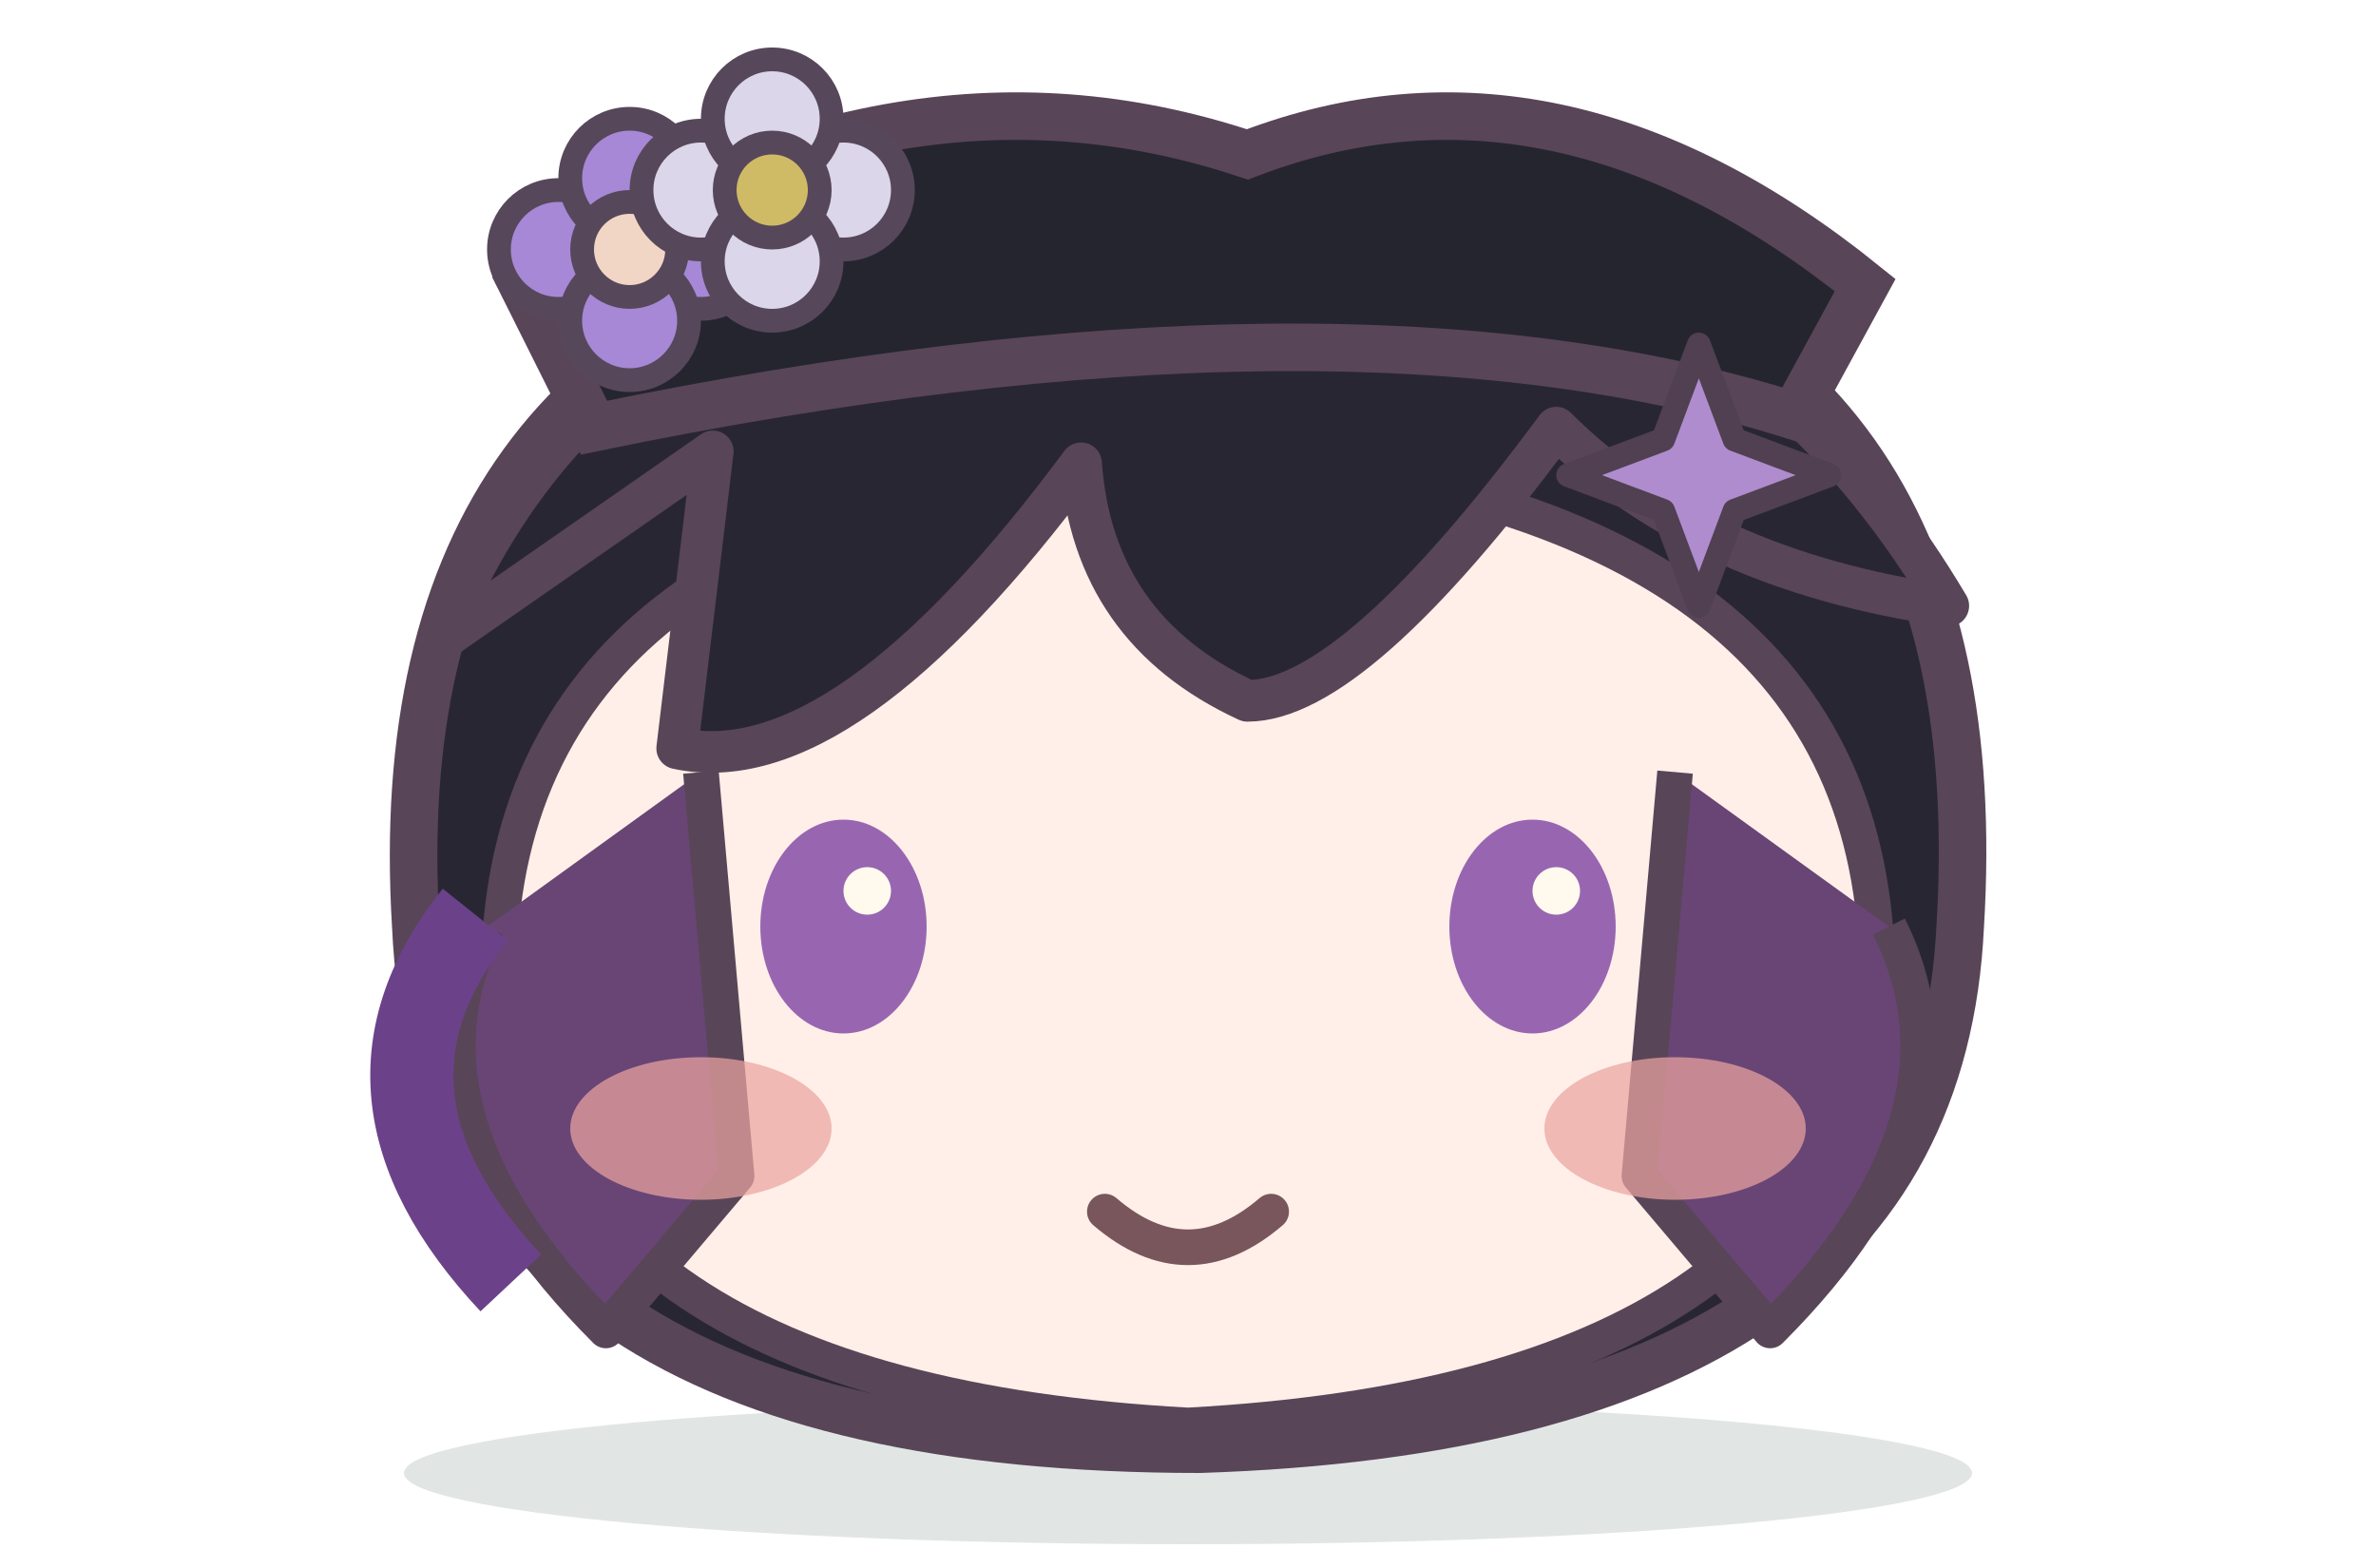
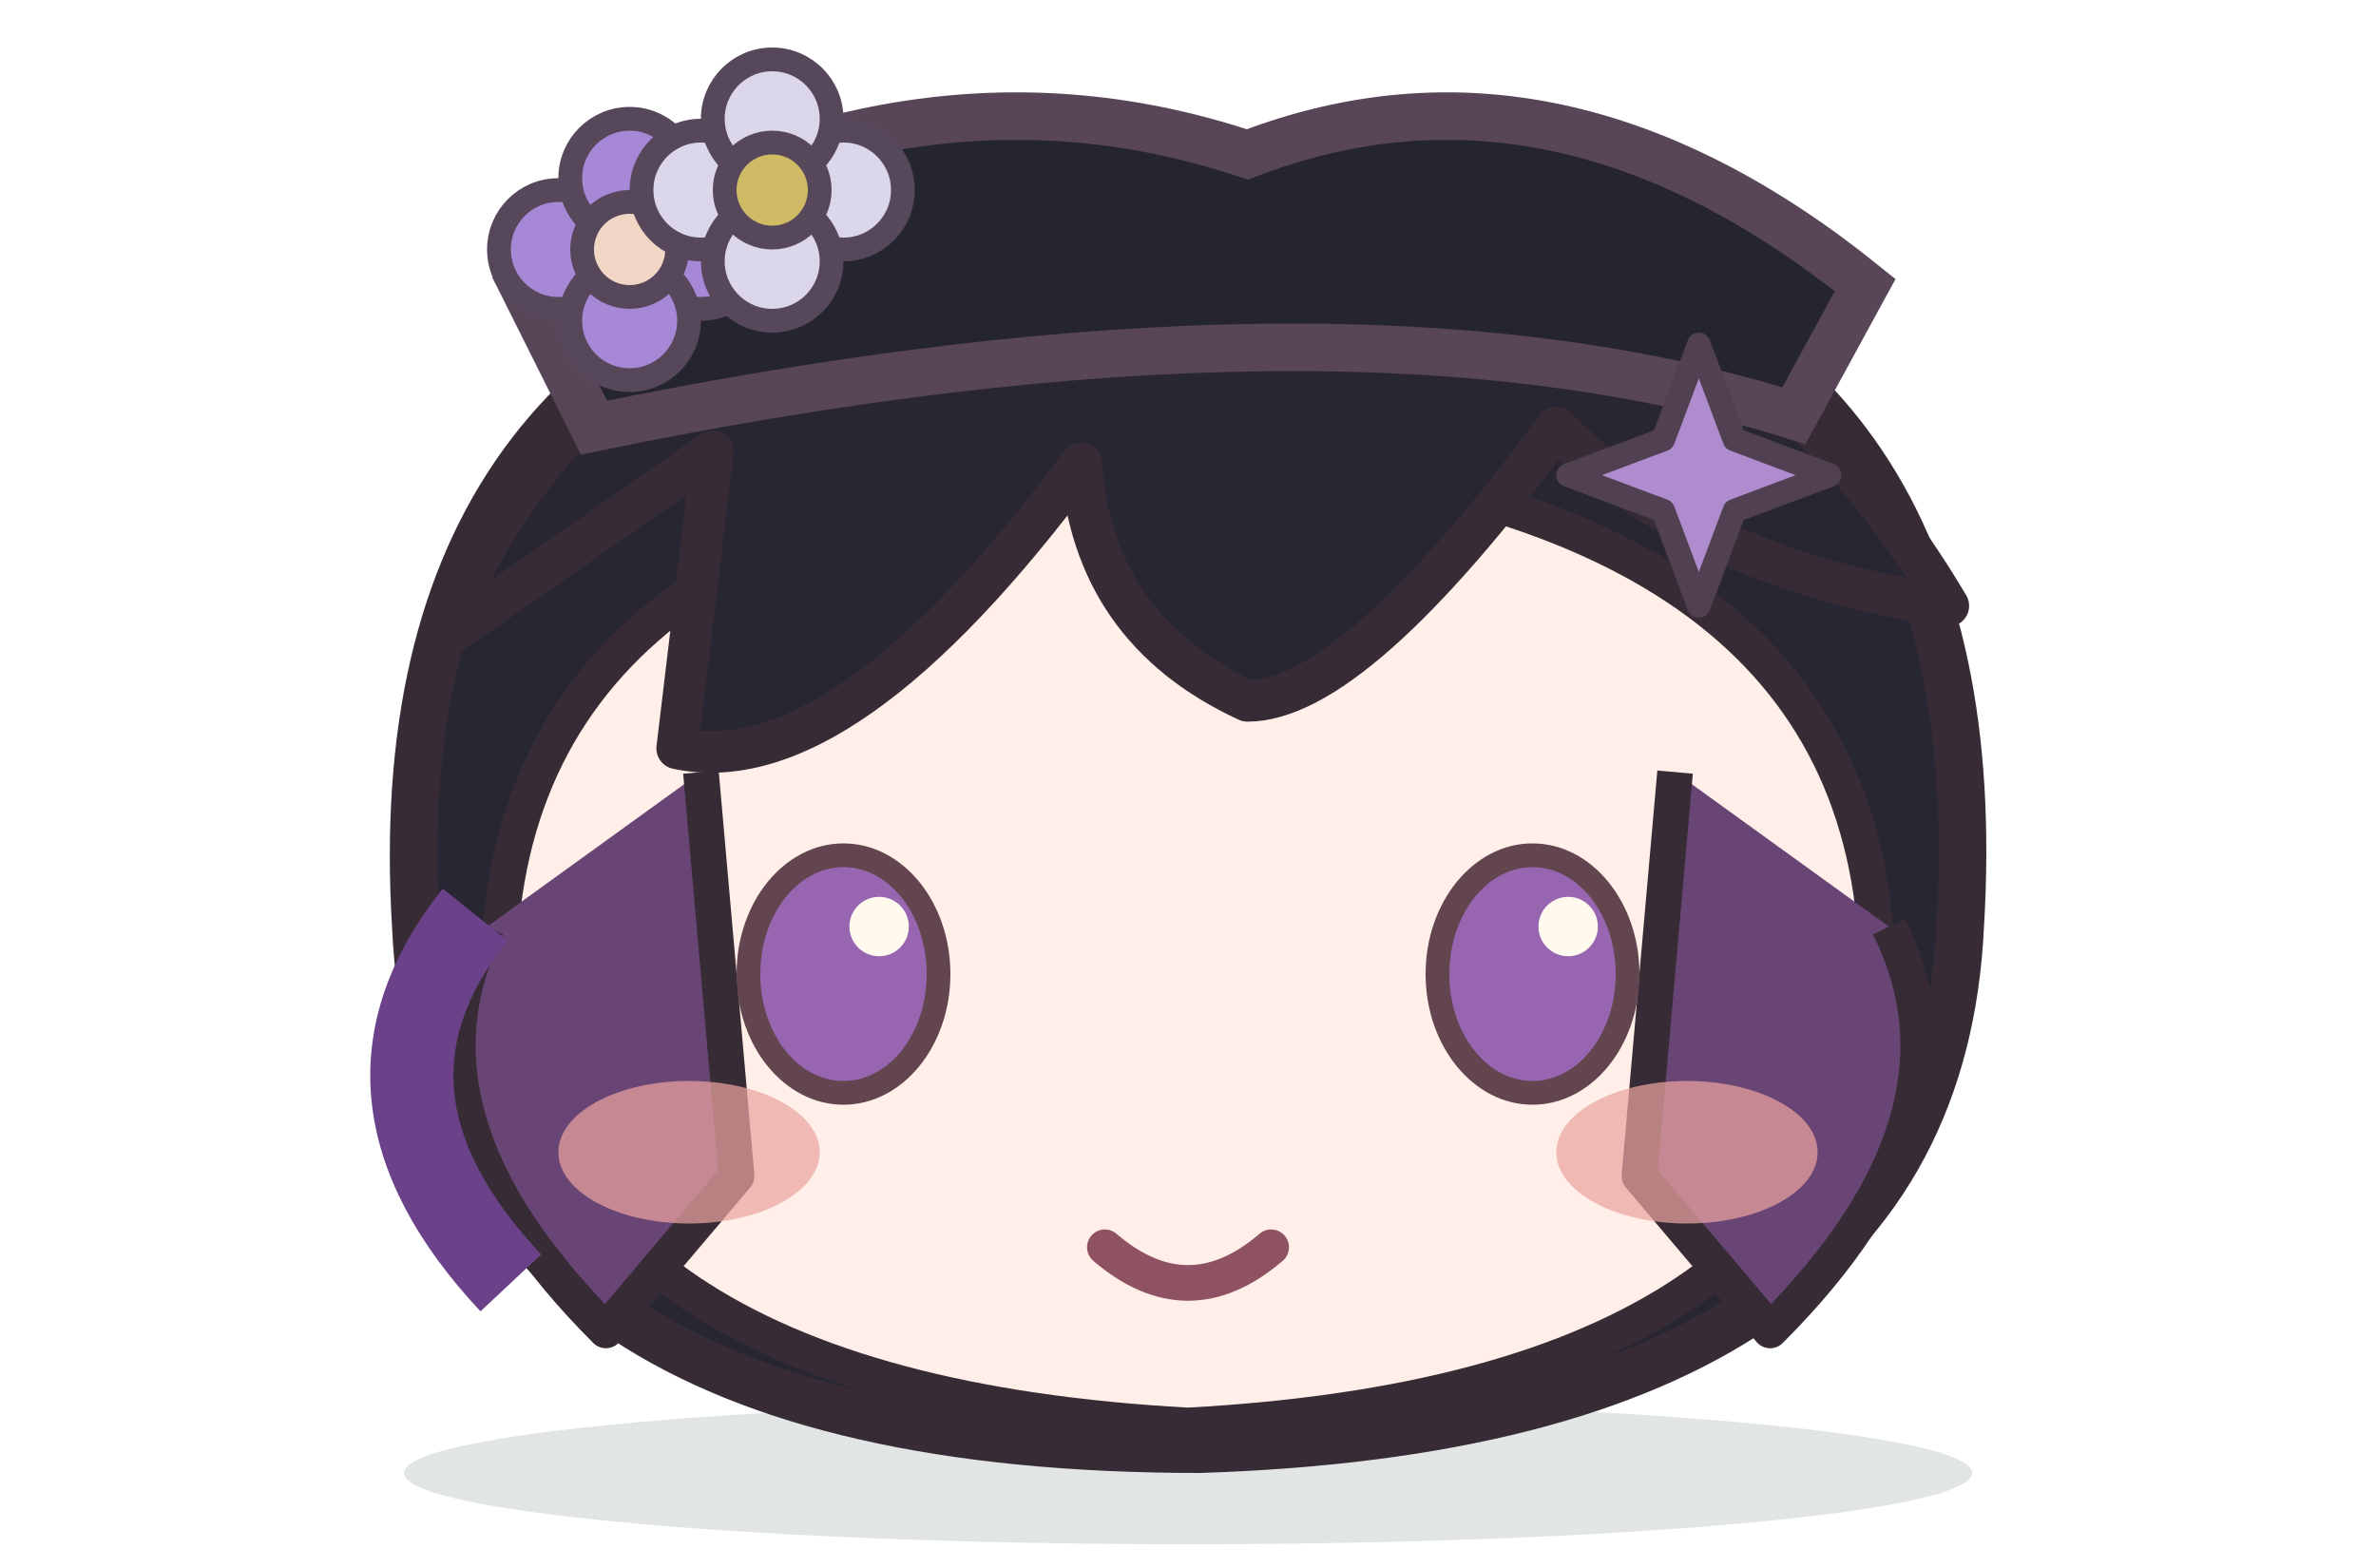
<svg xmlns="http://www.w3.org/2000/svg" viewBox="0 0 200 132">
  <ellipse cx="100" cy="124" rx="66" ry="6" fill="#143d30" opacity=".13" />
-   <path d="M35 78Q32 29 77 20Q101 11 126 20Q168 29 165 78Q163 120 101 122Q37 122 35 78Z" fill="#292634" stroke="#594558" stroke-width="4" stroke-linejoin="round" />
-   <path d="M42 81Q43 42 100 38Q157 42 158 81Q155 117 100 120Q45 117 42 81Z" fill="#ffefe8" stroke="#594558" stroke-width="3" />
-   <path d="M41 78Q33 94 51 112L62 99L59 65M159 78Q167 94 149 112L138 99L141 65" fill="#684575" stroke="#594558" stroke-width="3" stroke-linejoin="round" />
-   <path d="M37 54Q52 17 99 20Q142 14 164 51Q143 48 131 36Q114 59 105 59Q92 53 91 39Q71 66 57 63L60 38Z" fill="#292634" stroke="#594558" stroke-width="3.5" stroke-linejoin="round" />
-   <ellipse cx="71" cy="78" rx="7" ry="9" fill="#9866b1" />
-   <ellipse cx="129" cy="78" rx="7" ry="9" fill="#9866b1" />
-   <circle cx="73" cy="75" r="2" fill="#fff9ee" />
-   <circle cx="131" cy="75" r="2" fill="#fff9ee" />
-   <ellipse cx="59" cy="95" rx="11" ry="6" fill="#eaa4a0" opacity=".72" />
-   <ellipse cx="141" cy="95" rx="11" ry="6" fill="#eaa4a0" opacity=".72" />
-   <path d="M93 102Q100 108 107 102" fill="none" stroke="#78565c" stroke-width="3" stroke-linecap="round" />
+   <path d="M35 78Q32 29 77 20Q101 11 126 20Q168 29 165 78Q163 120 101 122Q37 122 35 78Z" fill="#292634" stroke="#372c35" stroke-width="4" stroke-linejoin="round" />
+   <path d="M42 81Q43 42 100 38Q157 42 158 81Q155 117 100 120Q45 117 42 81Z" fill="#ffefe8" stroke="#372c35" stroke-width="3" />
+   <path d="M41 78Q33 94 51 112L62 99L59 65M159 78Q167 94 149 112L138 99L141 65" fill="#684575" stroke="#372c35" stroke-width="3" stroke-linejoin="round" />
+   <path d="M37 54Q52 17 99 20Q142 14 164 51Q143 48 131 36Q114 59 105 59Q92 53 91 39Q71 66 57 63L60 38Z" fill="#292634" stroke="#372c35" stroke-width="3.5" stroke-linejoin="round" />
+   <ellipse cx="71" cy="82" rx="9" ry="11" fill="#634550" />
+   <ellipse cx="129" cy="82" rx="9" ry="11" fill="#634550" />
+   <ellipse cx="71" cy="82" rx="7" ry="9" fill="#9866b1" />
+   <ellipse cx="129" cy="82" rx="7" ry="9" fill="#9866b1" />
+   <circle cx="74" cy="78" r="2.5" fill="#fff9ee" />
+   <circle cx="132" cy="78" r="2.5" fill="#fff9ee" />
+   <ellipse cx="58" cy="97" rx="11" ry="6" fill="#eaa4a0" opacity=".72" />
+   <ellipse cx="142" cy="97" rx="11" ry="6" fill="#eaa4a0" opacity=".72" />
+   <path d="M93 105Q100 111 107 105" fill="none" stroke="#8f5262" stroke-width="3" stroke-linecap="round" />
  <path d="M44 24Q75 3 105 13Q131 3 157 24L151 35Q113 23 50 36Z" fill="#25252f" stroke="#594558" stroke-width="4" />
  <g transform="translate(53 21)" stroke="#57475a" stroke-width="2">
    <circle cx="-6" cy="0" r="5" fill="#a688d6" />
    <circle cx="6" cy="0" r="5" fill="#a688d6" />
    <circle cx="0" cy="-6" r="5" fill="#a688d6" />
    <circle cx="0" cy="6" r="5" fill="#a688d6" />
    <circle r="4" fill="#f2d6c5" />
  </g>
  <g transform="translate(65 16)" stroke="#57475a" stroke-width="2">
    <circle cx="-6" cy="0" r="5" fill="#dbd6e9" />
    <circle cx="6" cy="0" r="5" fill="#dbd6e9" />
    <circle cx="0" cy="-6" r="5" fill="#dbd6e9" />
    <circle cx="0" cy="6" r="5" fill="#dbd6e9" />
    <circle r="4" fill="#cfbb65" />
  </g>
  <path d="M143 29L146 37L154 40L146 43L143 51L140 43L132 40L140 37Z" fill="#af8ccd" stroke="#504051" stroke-width="2" stroke-linejoin="round" />
  <path d="M40 77Q28 92 43 108" fill="none" stroke="#6b4289" stroke-width="7" />
</svg>
